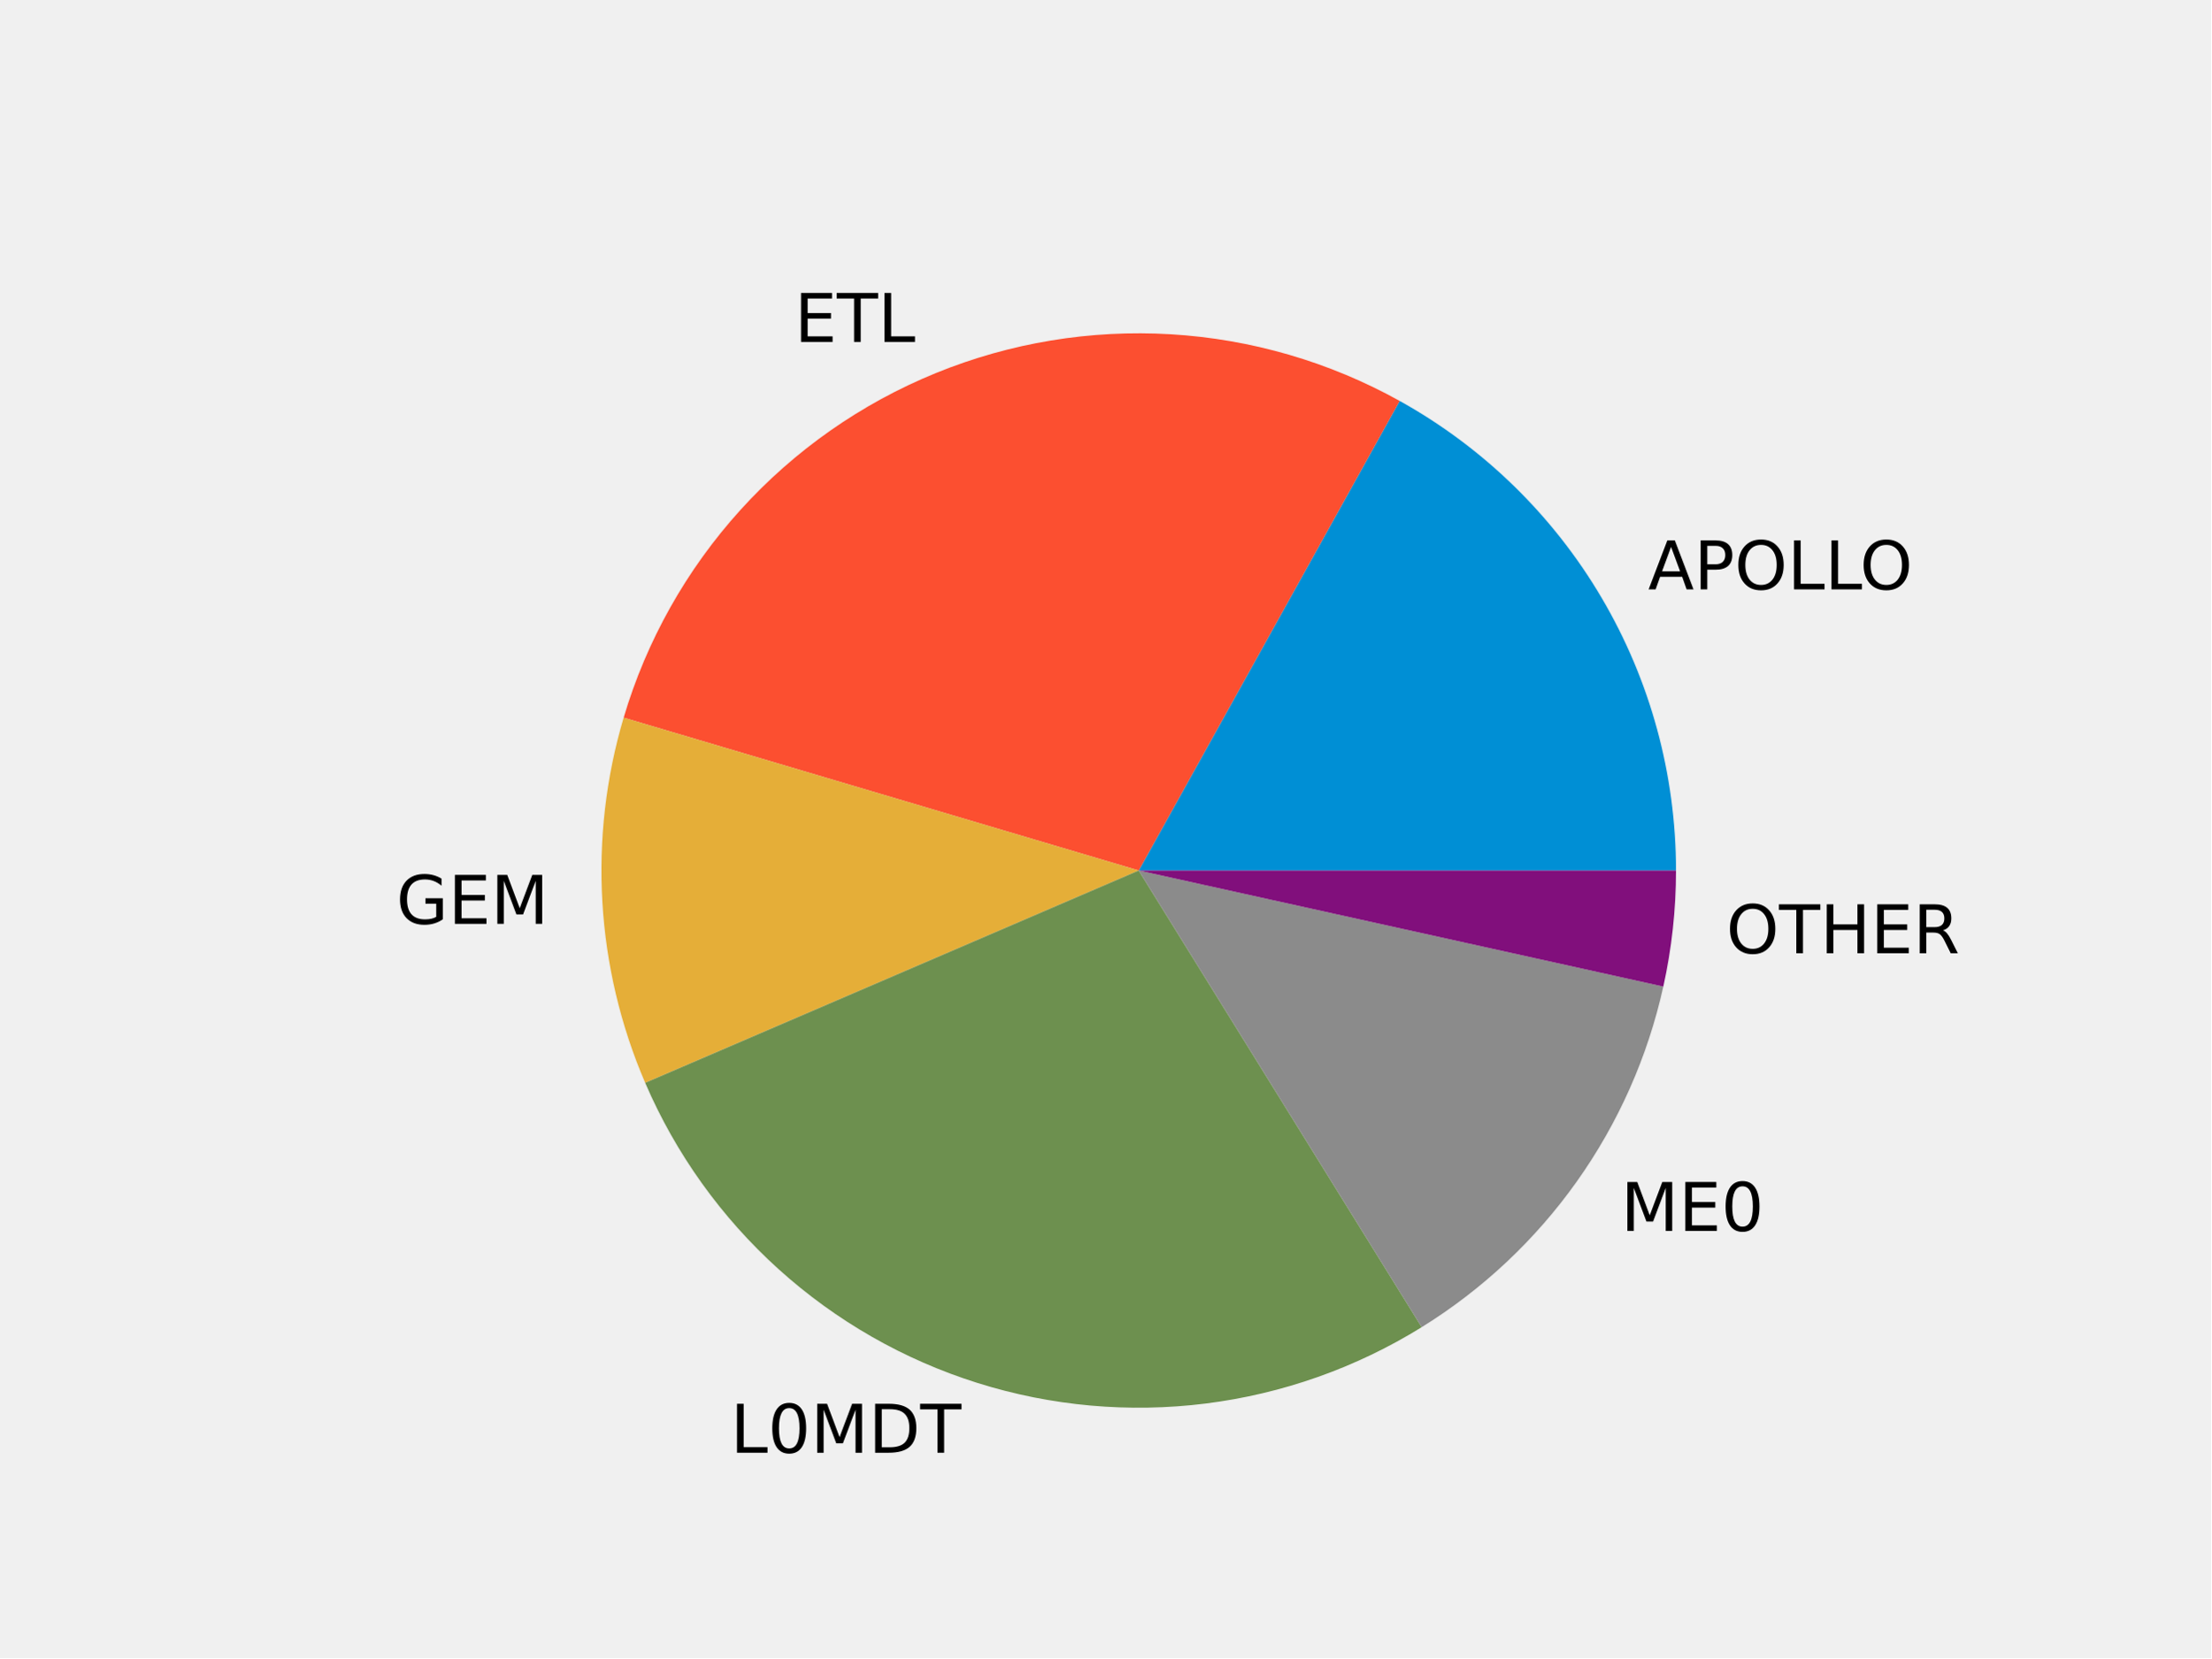
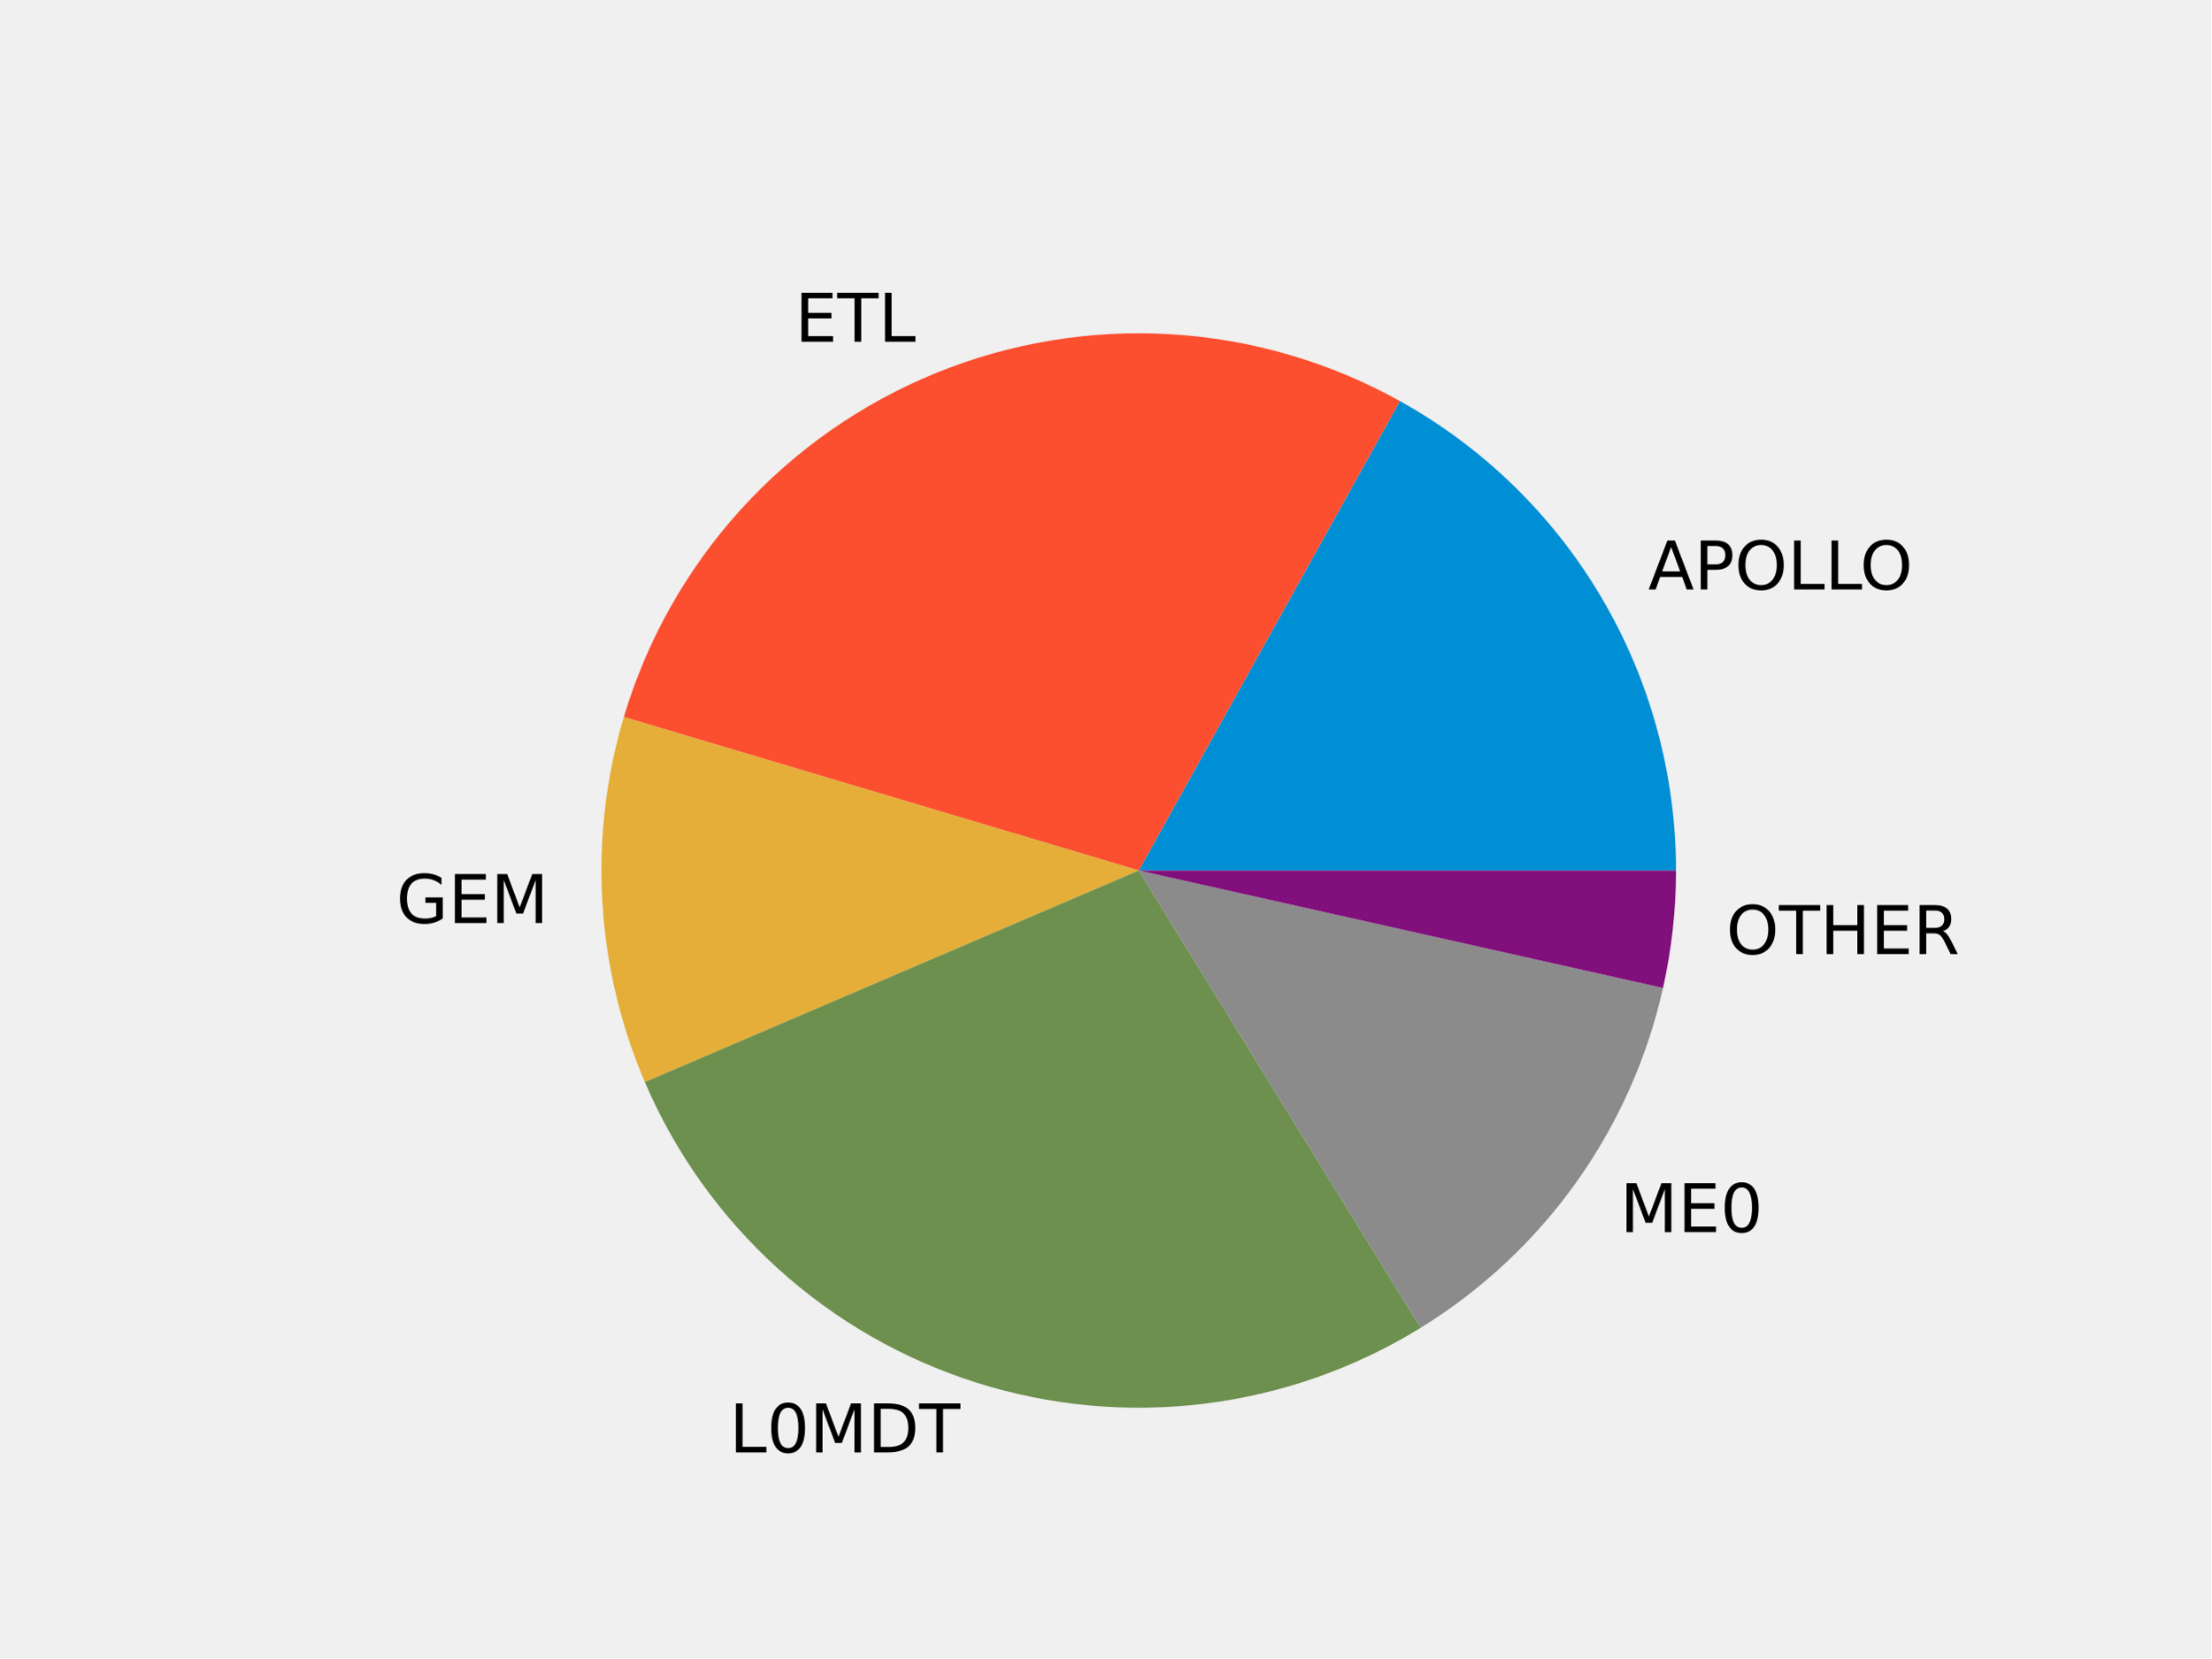
- <svg xmlns="http://www.w3.org/2000/svg" xmlns:xlink="http://www.w3.org/1999/xlink" width="460.8pt" height="345.6pt" viewBox="0 0 460.8 345.6" version="1.1">
+ <svg xmlns="http://www.w3.org/2000/svg" xmlns:xlink="http://www.w3.org/1999/xlink" height="345.6pt" version="1.1" viewBox="0 0 460.8 345.6" width="460.8pt">
  <defs>
-     <style type="text/css">*{stroke-linejoin: round; stroke-linecap: butt}</style>
+     <style type="text/css">*{stroke-linecap:butt;stroke-linejoin:round;}</style>
  </defs>
  <g id="figure_1">
    <g id="patch_1">
-       <path d="M 0 345.6  L 460.8 345.6  L 460.8 0  L 0 0  z " style="fill: #f0f0f0" />
+       <path d="M 0 345.6  L 460.8 345.6  L 460.8 0  L 0 0  z " style="fill:#f0f0f0;" />
    </g>
    <g id="axes_1">
      <g id="matplotlib.axis_1" />
      <g id="matplotlib.axis_2" />
      <g id="patch_2">
-         <path d="M 349.286 181.44  C 349.286 161.474 343.946 141.867 333.822 124.658  C 323.697 107.45 309.151 93.258 291.699 83.561  L 237.312 181.44  L 349.286 181.44  z " style="fill: #008fd5" />
+         <path d="M 349.286 181.44  C 349.286 161.483 343.951 141.884 333.835 124.681  C 323.719 107.477 309.185 93.287 291.744 83.586  L 237.312 181.44  L 349.286 181.44  z " style="fill:#008fd5;" />
      </g>
      <g id="patch_3">
-         <path d="M 291.699 83.561  C 277.042 75.417 260.741 70.668 244.004 69.666  C 227.267 68.664 210.516 71.434 194.992 77.771  C 179.468 84.108 165.565 93.852 154.31 106.281  C 143.055 118.71 134.735 133.509 129.965 149.584  L 237.312 181.44  L 291.699 83.561  z " style="fill: #fc4f30" />
+         <path d="M 291.744 83.586  C 277.098 75.439 260.807 70.683 244.078 69.67  C 227.349 68.657 210.604 71.414 195.081 77.735  C 179.559 84.055 165.652 93.781 154.389 106.193  C 143.127 118.605 134.793 133.388 130.005 149.449  L 237.312 181.44  L 291.744 83.586  z " style="fill:#fc4f30;" />
      </g>
      <g id="patch_4">
-         <path d="M 129.965 149.584  C 126.266 162.046 124.766 175.058 125.532 188.036  C 126.298 201.013 129.318 213.758 134.456 225.7  L 237.312 181.44  L 129.965 149.584  z " style="fill: #e5ae38" />
+         <path d="M 130.005 149.449  C 126.292 161.902 124.776 174.906 125.523 187.879  C 126.27 200.851 129.27 213.595 134.387 225.539  L 237.312 181.44  L 130.005 149.449  z " style="fill:#e5ae38;" />
      </g>
      <g id="patch_5">
-         <path d="M 134.456 225.7  C 140.821 240.492 150.303 253.738 162.253 264.533  C 174.203 275.327 188.342 283.418 203.703 288.251  C 219.063 293.085 235.288 294.548 251.266 292.542  C 267.244 290.535 282.602 285.105 296.291 276.623  L 237.312 181.44  L 134.456 225.7  z " style="fill: #6d904f" />
+         <path d="M 134.387 225.539  C 140.727 240.335 150.182 253.591 162.108 264.401  C 174.034 275.212 188.151 283.325 203.496 288.186  C 218.841 293.047 235.055 294.543 251.03 292.571  C 267.005 290.599 282.369 285.205 296.071 276.759  L 237.312 181.44  L 134.387 225.539  z " style="fill:#6d904f;" />
      </g>
      <g id="patch_6">
-         <path d="M 296.291 276.623  C 308.996 268.75 319.997 258.413 328.644 246.222  C 337.291 234.031 343.41 220.232 346.64 205.639  L 237.312 181.44  L 296.291 276.623  z " style="fill: #8b8b8b" />
+         <path d="M 296.071 276.759  C 308.788 268.919 319.809 258.613 328.483 246.449  C 337.156 234.285 343.308 220.507 346.576 205.929  L 237.312 181.44  L 296.071 276.759  z " style="fill:#8b8b8b;" />
      </g>
      <g id="patch_7">
-         <path d="M 346.64 205.639  C 347.519 201.668 348.181 197.653 348.623 193.611  C 349.065 189.569 349.286 185.506 349.286 181.44  L 237.312 181.44  L 346.64 205.639  z " style="fill: #810f7c" />
+         <path d="M 346.576 205.929  C 347.476 201.913 348.154 197.85 348.607 193.759  C 349.059 189.669 349.286 185.556 349.286 181.44  L 237.312 181.44  L 346.576 205.929  z " style="fill:#810f7c;" />
      </g>
      <g id="text_1">
-         <g transform="translate(343.4725 122.8431)scale(0.14 -0.14)">
+         <g transform="translate(343.487 122.8678)scale(0.14 -0.14)">
          <defs>
-             <path id="DejaVuSans-41" d="M 2188 4044  L 1331 1722  L 3047 1722  L 2188 4044  z M 1831 4666  L 2547 4666  L 4325 0  L 3669 0  L 3244 1197  L 1141 1197  L 716 0  L 50 0  L 1831 4666  z " transform="scale(0.015625)" />
-             <path id="DejaVuSans-50" d="M 1259 4147  L 1259 2394  L 2053 2394  Q 2494 2394 2734 2622  Q 2975 2850 2975 3272  Q 2975 3691 2734 3919  Q 2494 4147 2053 4147  L 1259 4147  z M 628 4666  L 2053 4666  Q 2838 4666 3239 4311  Q 3641 3956 3641 3272  Q 3641 2581 3239 2228  Q 2838 1875 2053 1875  L 1259 1875  L 1259 0  L 628 0  L 628 4666  z " transform="scale(0.015625)" />
-             <path id="DejaVuSans-4f" d="M 2522 4238  Q 1834 4238 1429 3725  Q 1025 3213 1025 2328  Q 1025 1447 1429 934  Q 1834 422 2522 422  Q 3209 422 3611 934  Q 4013 1447 4013 2328  Q 4013 3213 3611 3725  Q 3209 4238 2522 4238  z M 2522 4750  Q 3503 4750 4090 4092  Q 4678 3434 4678 2328  Q 4678 1225 4090 567  Q 3503 -91 2522 -91  Q 1538 -91 948 565  Q 359 1222 359 2328  Q 359 3434 948 4092  Q 1538 4750 2522 4750  z " transform="scale(0.015625)" />
-             <path id="DejaVuSans-4c" d="M 628 4666  L 1259 4666  L 1259 531  L 3531 531  L 3531 0  L 628 0  L 628 4666  z " transform="scale(0.015625)" />
+             <path d="M 2188 4044  L 1331 1722  L 3047 1722  L 2188 4044  z M 1831 4666  L 2547 4666  L 4325 0  L 3669 0  L 3244 1197  L 1141 1197  L 716 0  L 50 0  L 1831 4666  z " id="DejaVuSans-41" transform="scale(0.015625)" />
+             <path d="M 1259 4147  L 1259 2394  L 2053 2394  Q 2494 2394 2734 2622  Q 2975 2850 2975 3272  Q 2975 3691 2734 3919  Q 2494 4147 2053 4147  L 1259 4147  z M 628 4666  L 2053 4666  Q 2838 4666 3239 4311  Q 3641 3956 3641 3272  Q 3641 2581 3239 2228  Q 2838 1875 2053 1875  L 1259 1875  L 1259 0  L 628 0  L 628 4666  z " id="DejaVuSans-50" transform="scale(0.015625)" />
+             <path d="M 2522 4238  Q 1834 4238 1429 3725  Q 1025 3213 1025 2328  Q 1025 1447 1429 934  Q 1834 422 2522 422  Q 3209 422 3611 934  Q 4013 1447 4013 2328  Q 4013 3213 3611 3725  Q 3209 4238 2522 4238  z M 2522 4750  Q 3503 4750 4090 4092  Q 4678 3434 4678 2328  Q 4678 1225 4090 567  Q 3503 -91 2522 -91  Q 1538 -91 948 565  Q 359 1222 359 2328  Q 359 3434 948 4092  Q 1538 4750 2522 4750  z " id="DejaVuSans-4f" transform="scale(0.015625)" />
+             <path d="M 628 4666  L 1259 4666  L 1259 531  L 3531 531  L 3531 0  L 628 0  L 628 4666  z " id="DejaVuSans-4c" transform="scale(0.015625)" />
          </defs>
          <use xlink:href="#DejaVuSans-41" />
-           <use xlink:href="#DejaVuSans-50" x="68.408" />
-           <use xlink:href="#DejaVuSans-4f" x="128.711" />
-           <use xlink:href="#DejaVuSans-4c" x="207.422" />
-           <use xlink:href="#DejaVuSans-4c" x="263.135" />
-           <use xlink:href="#DejaVuSans-4f" x="315.223" />
+           <use x="68.408" xlink:href="#DejaVuSans-50" />
+           <use x="128.711" xlink:href="#DejaVuSans-4f" />
+           <use x="207.422" xlink:href="#DejaVuSans-4c" />
+           <use x="263.135" xlink:href="#DejaVuSans-4c" />
+           <use x="315.223" xlink:href="#DejaVuSans-4f" />
        </g>
      </g>
      <g id="text_2">
-         <g transform="translate(165.5624 71.26702)scale(0.14 -0.14)">
+         <g transform="translate(165.6604 71.22708)scale(0.14 -0.14)">
          <defs>
-             <path id="DejaVuSans-45" d="M 628 4666  L 3578 4666  L 3578 4134  L 1259 4134  L 1259 2753  L 3481 2753  L 3481 2222  L 1259 2222  L 1259 531  L 3634 531  L 3634 0  L 628 0  L 628 4666  z " transform="scale(0.015625)" />
-             <path id="DejaVuSans-54" d="M -19 4666  L 3928 4666  L 3928 4134  L 2272 4134  L 2272 0  L 1638 0  L 1638 4134  L -19 4134  L -19 4666  z " transform="scale(0.015625)" />
+             <path d="M 628 4666  L 3578 4666  L 3578 4134  L 1259 4134  L 1259 2753  L 3481 2753  L 3481 2222  L 1259 2222  L 1259 531  L 3634 531  L 3634 0  L 628 0  L 628 4666  z " id="DejaVuSans-45" transform="scale(0.015625)" />
+             <path d="M -19 4666  L 3928 4666  L 3928 4134  L 2272 4134  L 2272 0  L 1638 0  L 1638 4134  L -19 4134  L -19 4666  z " id="DejaVuSans-54" transform="scale(0.015625)" />
          </defs>
          <use xlink:href="#DejaVuSans-45" />
-           <use xlink:href="#DejaVuSans-54" x="63.184" />
-           <use xlink:href="#DejaVuSans-4c" x="124.268" />
+           <use x="63.184" xlink:href="#DejaVuSans-54" />
+           <use x="124.268" xlink:href="#DejaVuSans-4c" />
        </g>
      </g>
      <g id="text_3">
-         <g transform="translate(82.58058 192.5583)scale(0.14 -0.14)">
+         <g transform="translate(82.57052 192.3857)scale(0.14 -0.14)">
          <defs>
-             <path id="DejaVuSans-47" d="M 3809 666  L 3809 1919  L 2778 1919  L 2778 2438  L 4434 2438  L 4434 434  Q 4069 175 3628 42  Q 3188 -91 2688 -91  Q 1594 -91 976 548  Q 359 1188 359 2328  Q 359 3472 976 4111  Q 1594 4750 2688 4750  Q 3144 4750 3555 4637  Q 3966 4525 4313 4306  L 4313 3634  Q 3963 3931 3569 4081  Q 3175 4231 2741 4231  Q 1884 4231 1454 3753  Q 1025 3275 1025 2328  Q 1025 1384 1454 906  Q 1884 428 2741 428  Q 3075 428 3337 486  Q 3600 544 3809 666  z " transform="scale(0.015625)" />
-             <path id="DejaVuSans-4d" d="M 628 4666  L 1569 4666  L 2759 1491  L 3956 4666  L 4897 4666  L 4897 0  L 4281 0  L 4281 4097  L 3078 897  L 2444 897  L 1241 4097  L 1241 0  L 628 0  L 628 4666  z " transform="scale(0.015625)" />
+             <path d="M 3809 666  L 3809 1919  L 2778 1919  L 2778 2438  L 4434 2438  L 4434 434  Q 4069 175 3628 42  Q 3188 -91 2688 -91  Q 1594 -91 976 548  Q 359 1188 359 2328  Q 359 3472 976 4111  Q 1594 4750 2688 4750  Q 3144 4750 3555 4637  Q 3966 4525 4313 4306  L 4313 3634  Q 3963 3931 3569 4081  Q 3175 4231 2741 4231  Q 1884 4231 1454 3753  Q 1025 3275 1025 2328  Q 1025 1384 1454 906  Q 1884 428 2741 428  Q 3075 428 3337 486  Q 3600 544 3809 666  z " id="DejaVuSans-47" transform="scale(0.015625)" />
+             <path d="M 628 4666  L 1569 4666  L 2759 1491  L 3956 4666  L 4897 4666  L 4897 0  L 4281 0  L 4281 4097  L 3078 897  L 2444 897  L 1241 4097  L 1241 0  L 628 0  L 628 4666  z " id="DejaVuSans-4d" transform="scale(0.015625)" />
          </defs>
          <use xlink:href="#DejaVuSans-47" />
-           <use xlink:href="#DejaVuSans-45" x="77.49" />
-           <use xlink:href="#DejaVuSans-4d" x="140.674" />
+           <use x="77.49" xlink:href="#DejaVuSans-45" />
+           <use x="140.674" xlink:href="#DejaVuSans-4d" />
        </g>
      </g>
      <g id="text_4">
-         <g transform="translate(152.2231 302.7956)scale(0.14 -0.14)">
+         <g transform="translate(151.996 302.7239)scale(0.14 -0.14)">
          <defs>
-             <path id="DejaVuSans-30" d="M 2034 4250  Q 1547 4250 1301 3770  Q 1056 3291 1056 2328  Q 1056 1369 1301 889  Q 1547 409 2034 409  Q 2525 409 2770 889  Q 3016 1369 3016 2328  Q 3016 3291 2770 3770  Q 2525 4250 2034 4250  z M 2034 4750  Q 2819 4750 3233 4129  Q 3647 3509 3647 2328  Q 3647 1150 3233 529  Q 2819 -91 2034 -91  Q 1250 -91 836 529  Q 422 1150 422 2328  Q 422 3509 836 4129  Q 1250 4750 2034 4750  z " transform="scale(0.015625)" />
-             <path id="DejaVuSans-44" d="M 1259 4147  L 1259 519  L 2022 519  Q 2988 519 3436 956  Q 3884 1394 3884 2338  Q 3884 3275 3436 3711  Q 2988 4147 2022 4147  L 1259 4147  z M 628 4666  L 1925 4666  Q 3281 4666 3915 4102  Q 4550 3538 4550 2338  Q 4550 1131 3912 565  Q 3275 0 1925 0  L 628 0  L 628 4666  z " transform="scale(0.015625)" />
+             <path d="M 2034 4250  Q 1547 4250 1301 3770  Q 1056 3291 1056 2328  Q 1056 1369 1301 889  Q 1547 409 2034 409  Q 2525 409 2770 889  Q 3016 1369 3016 2328  Q 3016 3291 2770 3770  Q 2525 4250 2034 4250  z M 2034 4750  Q 2819 4750 3233 4129  Q 3647 3509 3647 2328  Q 3647 1150 3233 529  Q 2819 -91 2034 -91  Q 1250 -91 836 529  Q 422 1150 422 2328  Q 422 3509 836 4129  Q 1250 4750 2034 4750  z " id="DejaVuSans-30" transform="scale(0.015625)" />
+             <path d="M 1259 4147  L 1259 519  L 2022 519  Q 2988 519 3436 956  Q 3884 1394 3884 2338  Q 3884 3275 3436 3711  Q 2988 4147 2022 4147  L 1259 4147  z M 628 4666  L 1925 4666  Q 3281 4666 3915 4102  Q 4550 3538 4550 2338  Q 4550 1131 3912 565  Q 3275 0 1925 0  L 628 0  L 628 4666  z " id="DejaVuSans-44" transform="scale(0.015625)" />
          </defs>
          <use xlink:href="#DejaVuSans-4c" />
-           <use xlink:href="#DejaVuSans-30" x="55.713" />
-           <use xlink:href="#DejaVuSans-4d" x="119.336" />
-           <use xlink:href="#DejaVuSans-44" x="205.615" />
-           <use xlink:href="#DejaVuSans-54" x="282.617" />
+           <use x="55.713" xlink:href="#DejaVuSans-30" />
+           <use x="119.336" xlink:href="#DejaVuSans-4d" />
+           <use x="205.615" xlink:href="#DejaVuSans-44" />
+           <use x="282.617" xlink:href="#DejaVuSans-54" />
        </g>
      </g>
      <g id="text_5">
-         <g transform="translate(337.7771 256.5637)scale(0.14 -0.14)">
+         <g transform="translate(337.5997 256.8132)scale(0.14 -0.14)">
          <use xlink:href="#DejaVuSans-4d" />
-           <use xlink:href="#DejaVuSans-45" x="86.279" />
-           <use xlink:href="#DejaVuSans-30" x="149.463" />
+           <use x="86.279" xlink:href="#DejaVuSans-45" />
+           <use x="149.463" xlink:href="#DejaVuSans-30" />
        </g>
      </g>
      <g id="text_6">
-         <g transform="translate(359.754 198.6917)scale(0.14 -0.14)">
+         <g transform="translate(359.7361 198.8545)scale(0.14 -0.14)">
          <defs>
-             <path id="DejaVuSans-48" d="M 628 4666  L 1259 4666  L 1259 2753  L 3553 2753  L 3553 4666  L 4184 4666  L 4184 0  L 3553 0  L 3553 2222  L 1259 2222  L 1259 0  L 628 0  L 628 4666  z " transform="scale(0.015625)" />
-             <path id="DejaVuSans-52" d="M 2841 2188  Q 3044 2119 3236 1894  Q 3428 1669 3622 1275  L 4263 0  L 3584 0  L 2988 1197  Q 2756 1666 2539 1819  Q 2322 1972 1947 1972  L 1259 1972  L 1259 0  L 628 0  L 628 4666  L 2053 4666  Q 2853 4666 3247 4331  Q 3641 3997 3641 3322  Q 3641 2881 3436 2590  Q 3231 2300 2841 2188  z M 1259 4147  L 1259 2491  L 2053 2491  Q 2509 2491 2742 2702  Q 2975 2913 2975 3322  Q 2975 3731 2742 3939  Q 2509 4147 2053 4147  L 1259 4147  z " transform="scale(0.015625)" />
+             <path d="M 628 4666  L 1259 4666  L 1259 2753  L 3553 2753  L 3553 4666  L 4184 4666  L 4184 0  L 3553 0  L 3553 2222  L 1259 2222  L 1259 0  L 628 0  L 628 4666  z " id="DejaVuSans-48" transform="scale(0.015625)" />
+             <path d="M 2841 2188  Q 3044 2119 3236 1894  Q 3428 1669 3622 1275  L 4263 0  L 3584 0  L 2988 1197  Q 2756 1666 2539 1819  Q 2322 1972 1947 1972  L 1259 1972  L 1259 0  L 628 0  L 628 4666  L 2053 4666  Q 2853 4666 3247 4331  Q 3641 3997 3641 3322  Q 3641 2881 3436 2590  Q 3231 2300 2841 2188  z M 1259 4147  L 1259 2491  L 2053 2491  Q 2509 2491 2742 2702  Q 2975 2913 2975 3322  Q 2975 3731 2742 3939  Q 2509 4147 2053 4147  L 1259 4147  z " id="DejaVuSans-52" transform="scale(0.015625)" />
          </defs>
          <use xlink:href="#DejaVuSans-4f" />
-           <use xlink:href="#DejaVuSans-54" x="78.711" />
-           <use xlink:href="#DejaVuSans-48" x="139.795" />
-           <use xlink:href="#DejaVuSans-45" x="214.99" />
-           <use xlink:href="#DejaVuSans-52" x="278.174" />
+           <use x="78.711" xlink:href="#DejaVuSans-54" />
+           <use x="139.795" xlink:href="#DejaVuSans-48" />
+           <use x="214.99" xlink:href="#DejaVuSans-45" />
+           <use x="278.174" xlink:href="#DejaVuSans-52" />
        </g>
      </g>
    </g>
  </g>
</svg>
